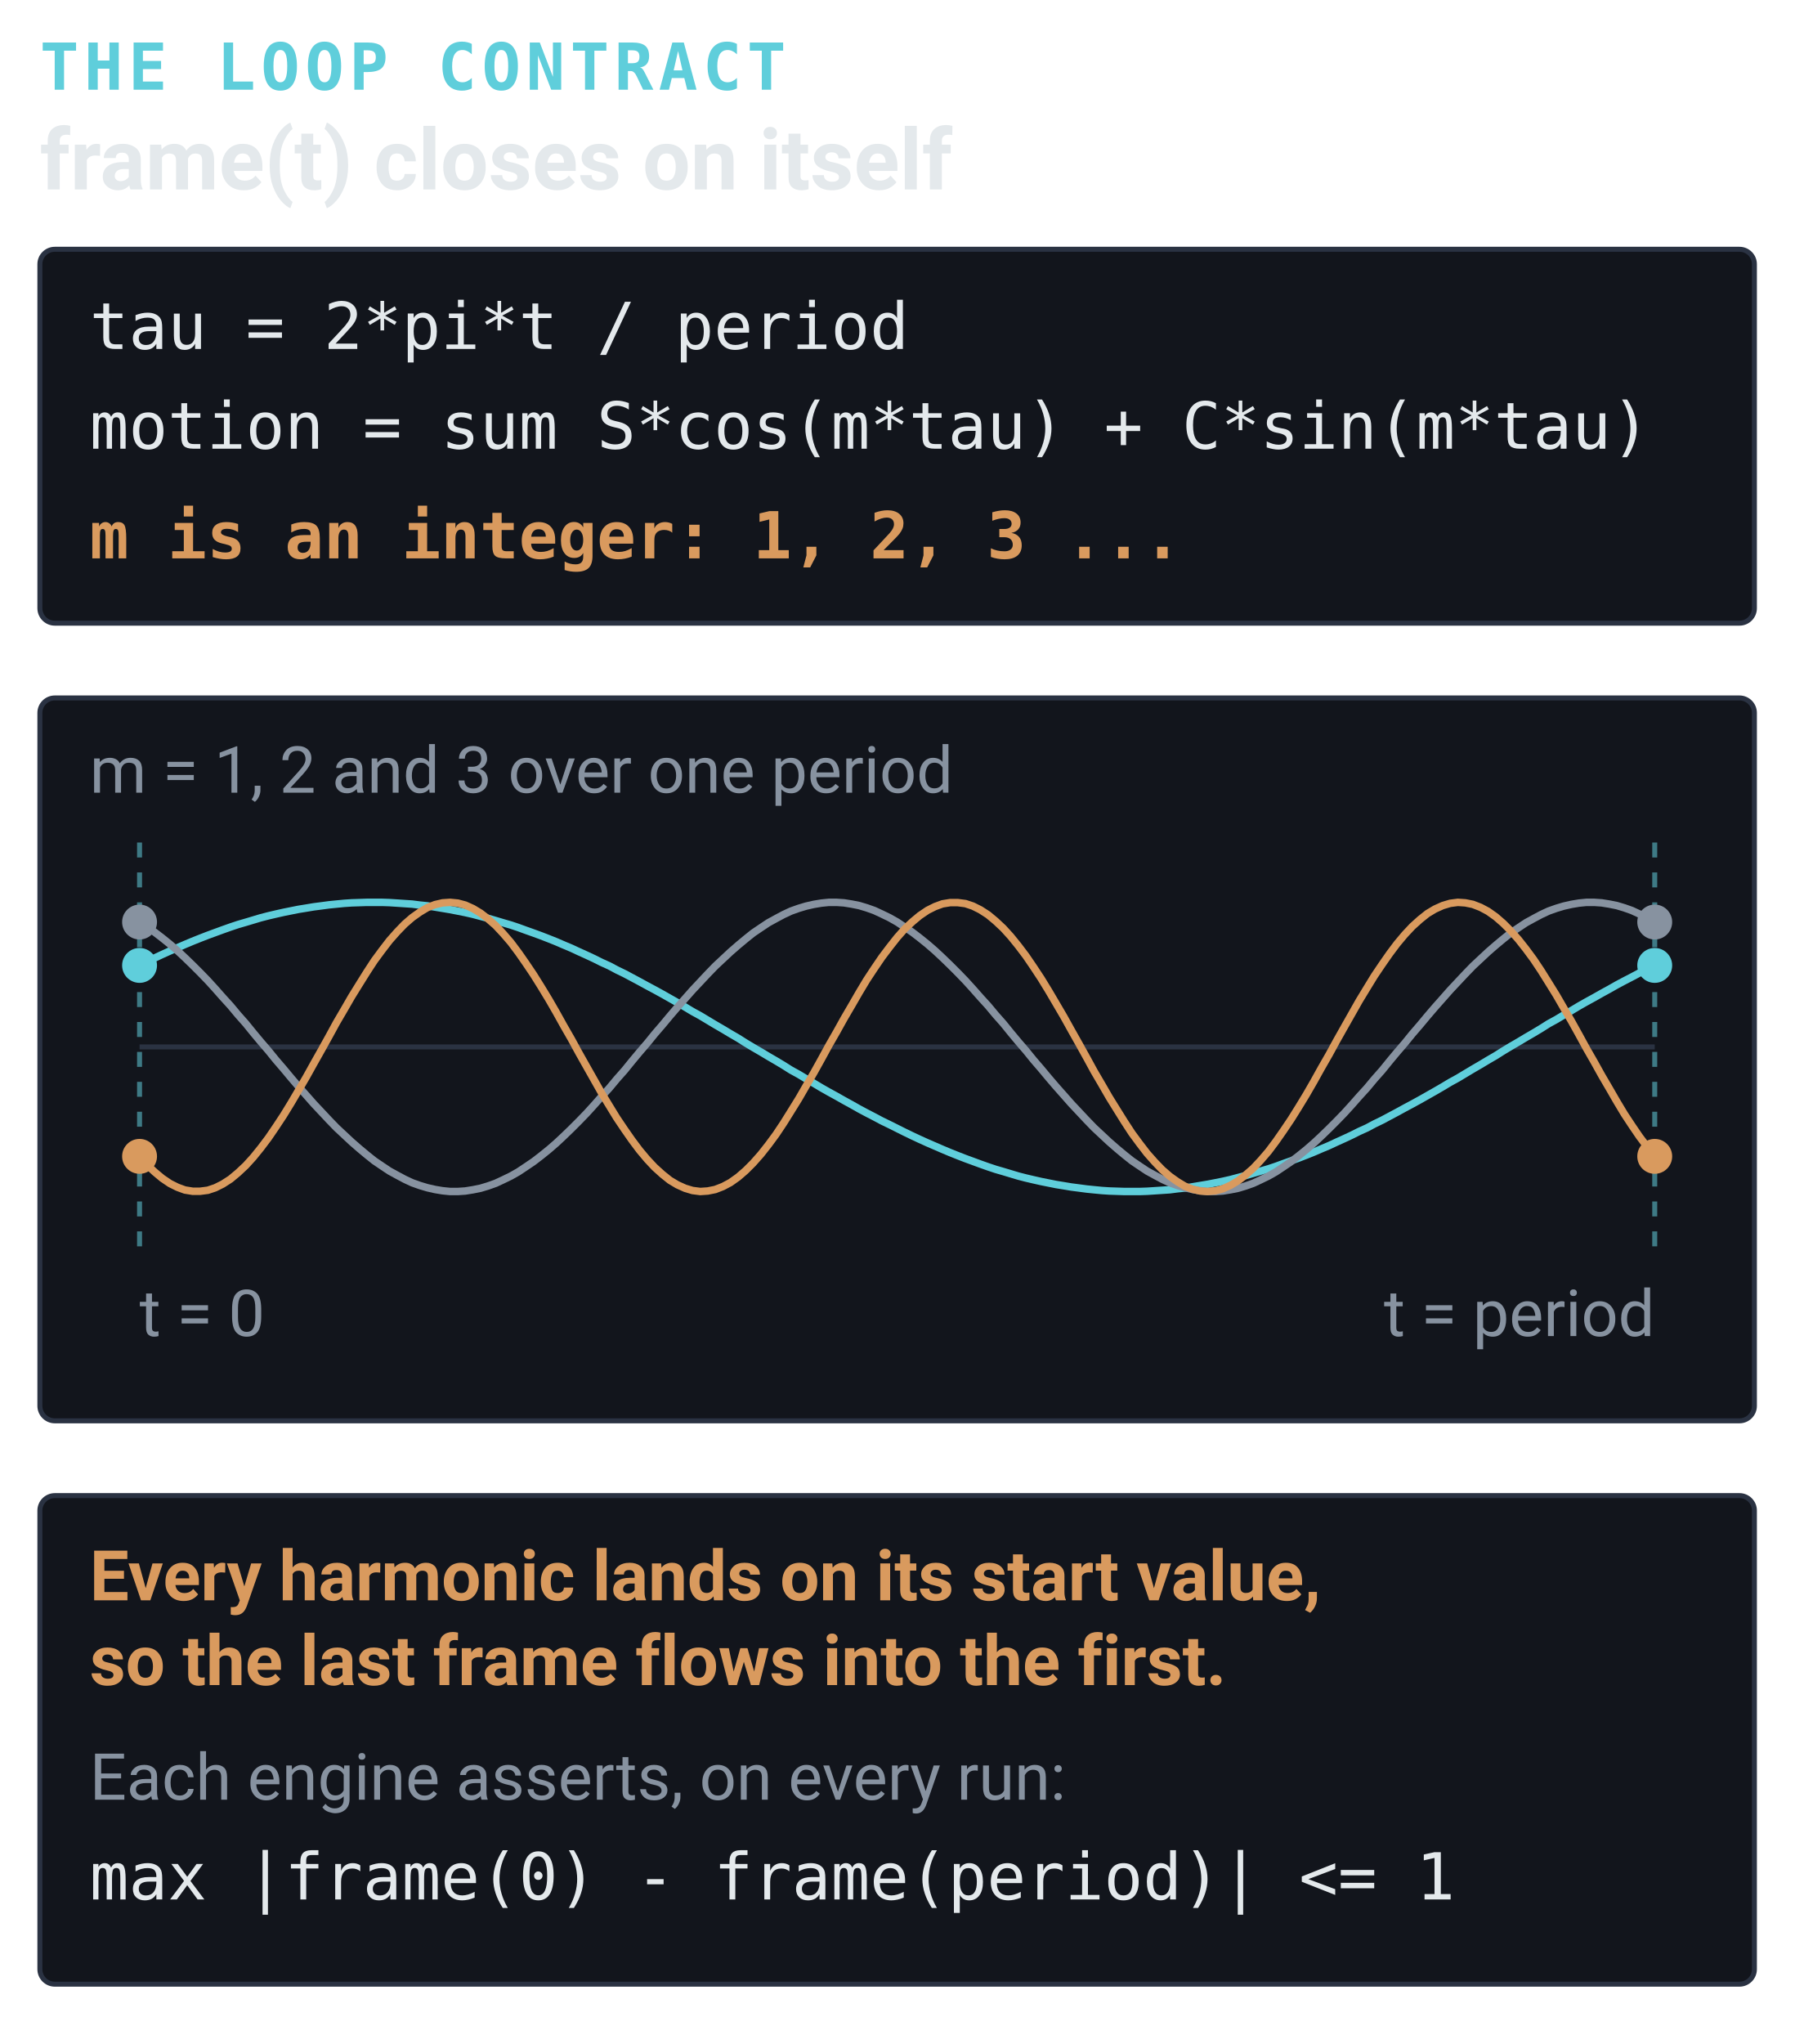
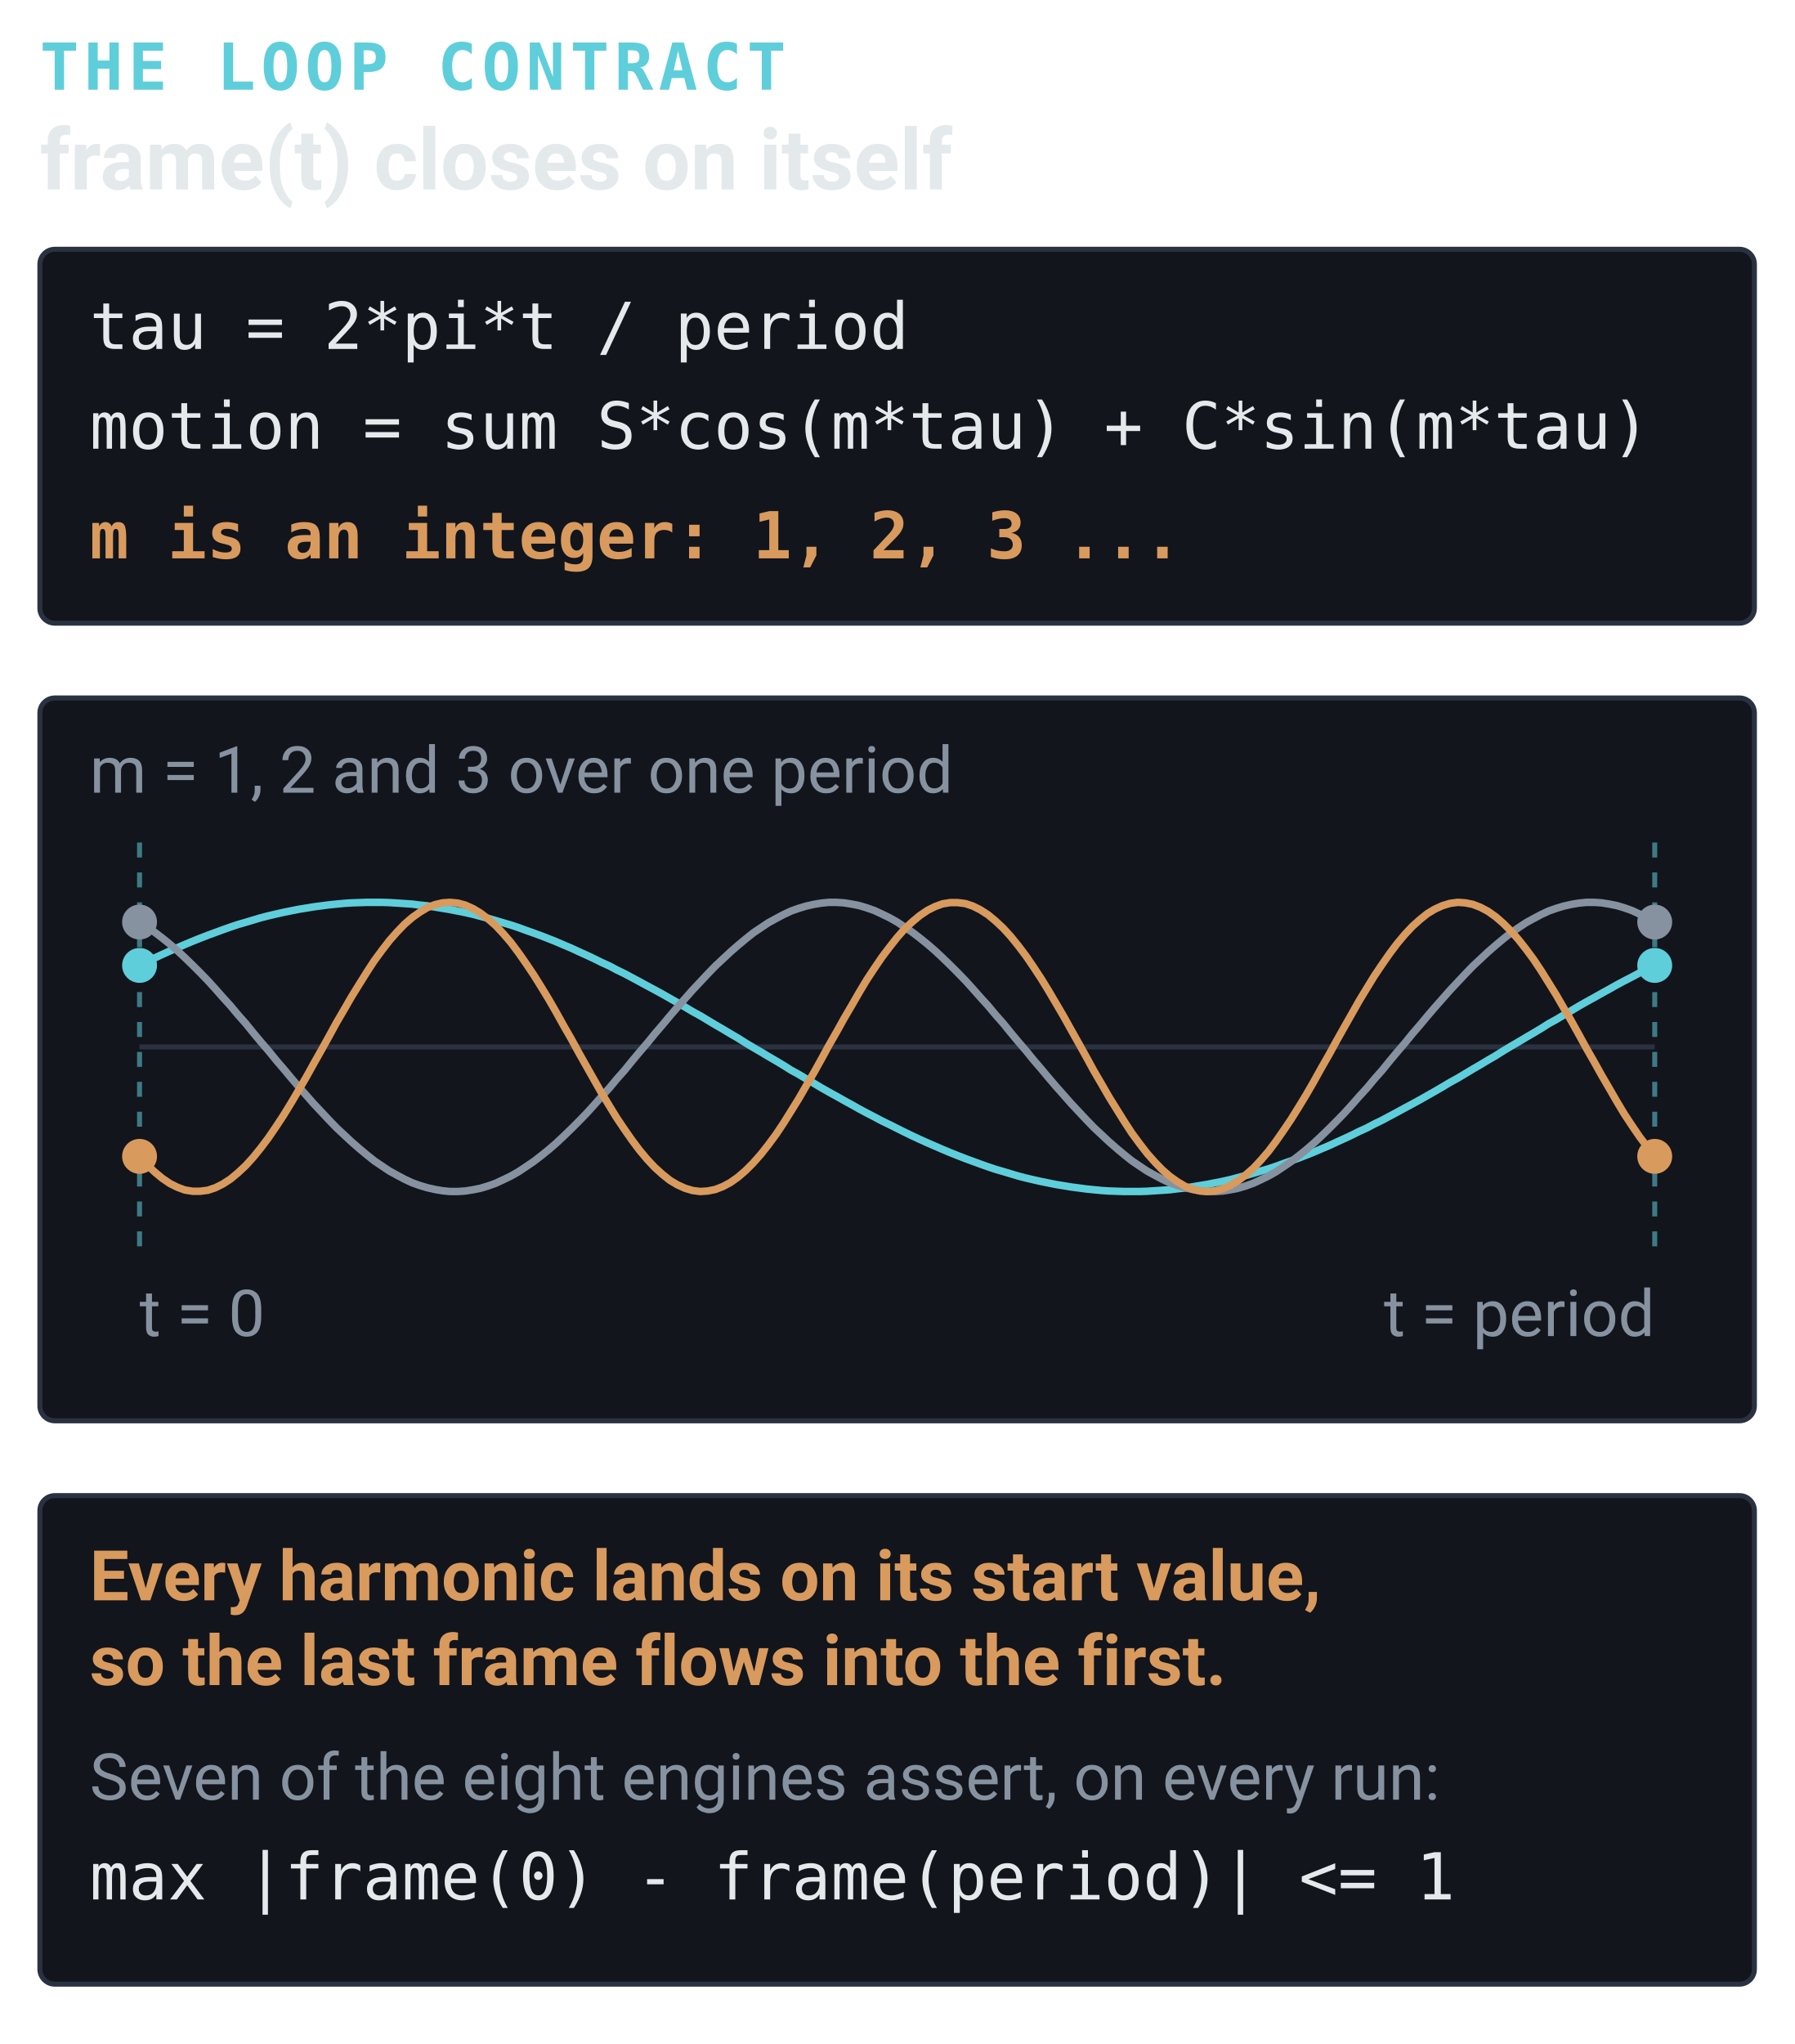
<svg xmlns="http://www.w3.org/2000/svg" viewBox="0 0 720 820" width="720" height="820" role="img" aria-labelledby="t d">
  <style>
 .n{fill:#12151C;stroke:#2A3242;stroke-width:2;rx:6}
 .ttl{font:600 34px ui-sans-serif,system-ui,-apple-system,'Segoe UI',Roboto,sans-serif;fill:#E4E9EC}
 .lab{font:600 30px ui-sans-serif,system-ui,-apple-system,'Segoe UI',Roboto,sans-serif;fill:#E4E9EC}
 .sub{font:400 26px ui-sans-serif,system-ui,-apple-system,'Segoe UI',Roboto,sans-serif;fill:#8792A0}
 .k{font:600 26px ui-monospace,SFMono-Regular,Menlo,monospace;fill:#5FCEDB;letter-spacing:.08em}
 .code{font:400 26px ui-monospace,SFMono-Regular,Menlo,monospace;fill:#E4E9EC}
 .gate{font:600 28px ui-sans-serif,system-ui,-apple-system,'Segoe UI',Roboto,sans-serif;fill:#D99A5E}
 .amb{font:600 26px ui-monospace,SFMono-Regular,Menlo,monospace;fill:#D99A5E}
</style>
  <defs>
    <marker id="a" viewBox="0 0 10 10" refX="9" refY="5" markerWidth="7" markerHeight="7" orient="auto-start-reverse">
      <path d="M0 0 10 5 0 10z" fill="#5A6675" />
    </marker>
  </defs>
  <text class="k" x="16" y="36">THE LOOP CONTRACT</text>
  <text class="ttl" x="16" y="76">frame(t) closes on itself</text>
  <rect class="n" x="16" y="100" width="688" height="150" />
  <text class="code" x="36" y="140">tau = 2*pi*t / period</text>
  <text class="code" x="36" y="180">motion = sum S*cos(m*tau) + C*sin(m*tau)</text>
  <text class="amb" x="36" y="224">m is an integer: 1, 2, 3 ...</text>
  <rect class="n" x="16" y="280" width="688" height="290" />
  <line x1="56" y1="420" x2="664" y2="420" stroke="#2A3242" stroke-width="2" />
  <line x1="56" y1="338" x2="56" y2="502" stroke="#3E7A85" stroke-width="2" stroke-dasharray="6 6" />
  <line x1="664" y1="338" x2="664" y2="502" stroke="#3E7A85" stroke-width="2" stroke-dasharray="6 6" />
  <path d="M56.0 387.3 L59.0 385.8 L62.1 384.3 L65.1 382.9 L68.2 381.5 L71.2 380.2 L74.2 378.9 L77.3 377.6 L80.3 376.4 L83.4 375.2 L86.4 374.1 L89.4 373.0 L92.5 371.9 L95.5 370.9 L98.6 370.0 L101.6 369.1 L104.6 368.2 L107.7 367.4 L110.7 366.7 L113.8 366.0 L116.8 365.4 L119.8 364.8 L122.9 364.3 L125.9 363.8 L129.0 363.4 L132.0 363.0 L135.0 362.7 L138.1 362.4 L141.1 362.2 L144.2 362.1 L147.2 362.0 L150.2 362.0 L153.3 362.0 L156.3 362.1 L159.4 362.3 L162.4 362.5 L165.4 362.7 L168.5 363.1 L171.5 363.4 L174.6 363.9 L177.6 364.4 L180.6 364.9 L183.7 365.5 L186.7 366.1 L189.8 366.8 L192.8 367.6 L195.8 368.4 L198.9 369.3 L201.9 370.2 L205.0 371.1 L208.0 372.1 L211.0 373.2 L214.1 374.3 L217.1 375.4 L220.2 376.6 L223.2 377.8 L226.2 379.1 L229.3 380.4 L232.3 381.8 L235.4 383.2 L238.4 384.6 L241.4 386.1 L244.5 387.5 L247.5 389.1 L250.6 390.6 L253.6 392.2 L256.6 393.8 L259.7 395.5 L262.7 397.1 L265.8 398.8 L268.8 400.5 L271.8 402.2 L274.9 404.0 L277.9 405.8 L281.0 407.5 L284.0 409.3 L287.0 411.1 L290.1 412.9 L293.1 414.7 L296.2 416.5 L299.2 418.4 L302.2 420.2 L305.3 422.0 L308.3 423.8 L311.4 425.6 L314.4 427.4 L317.4 429.3 L320.5 431.0 L323.5 432.8 L326.6 434.6 L329.6 436.4 L332.6 438.1 L335.7 439.8 L338.7 441.5 L341.8 443.2 L344.8 444.9 L347.8 446.5 L350.9 448.1 L353.9 449.7 L357.0 451.2 L360.0 452.7 L363.0 454.2 L366.1 455.7 L369.1 457.1 L372.2 458.5 L375.2 459.8 L378.2 461.1 L381.3 462.4 L384.3 463.6 L387.4 464.8 L390.4 465.9 L393.4 467.0 L396.5 468.1 L399.5 469.1 L402.6 470.0 L405.6 470.9 L408.6 471.8 L411.7 472.6 L414.7 473.3 L417.8 474.0 L420.8 474.6 L423.8 475.2 L426.9 475.7 L429.9 476.2 L433.0 476.6 L436.0 477.0 L439.0 477.3 L442.1 477.6 L445.1 477.8 L448.2 477.9 L451.2 478.0 L454.2 478.0 L457.3 478.0 L460.3 477.9 L463.4 477.7 L466.4 477.5 L469.4 477.3 L472.5 476.9 L475.5 476.6 L478.6 476.1 L481.6 475.6 L484.6 475.1 L487.7 474.5 L490.7 473.9 L493.8 473.2 L496.8 472.4 L499.8 471.6 L502.9 470.7 L505.9 469.8 L509.0 468.9 L512.0 467.9 L515.0 466.8 L518.1 465.7 L521.1 464.6 L524.2 463.4 L527.2 462.2 L530.2 460.9 L533.3 459.6 L536.3 458.2 L539.4 456.8 L542.4 455.4 L545.4 453.9 L548.5 452.5 L551.5 450.9 L554.6 449.4 L557.6 447.8 L560.6 446.2 L563.7 444.5 L566.7 442.9 L569.8 441.2 L572.8 439.5 L575.8 437.8 L578.9 436.0 L581.9 434.2 L585.0 432.5 L588.0 430.7 L591.0 428.9 L594.1 427.1 L597.1 425.3 L600.2 423.5 L603.2 421.6 L606.2 419.8 L609.3 418.0 L612.3 416.2 L615.4 414.4 L618.4 412.6 L621.4 410.7 L624.5 409.0 L627.5 407.2 L630.6 405.4 L633.6 403.6 L636.6 401.9 L639.7 400.2 L642.7 398.5 L645.8 396.8 L648.8 395.1 L651.8 393.5 L654.9 391.9 L657.9 390.3 L661.0 388.8 L664.0 387.3" fill="none" stroke="#5FCEDB" stroke-width="3" />
  <path d="M56.0 369.9 L59.0 371.9 L62.1 374.0 L65.1 376.3 L68.2 378.8 L71.2 381.4 L74.2 384.2 L77.3 387.2 L80.3 390.2 L83.4 393.4 L86.4 396.7 L89.4 400.1 L92.5 403.5 L95.5 407.1 L98.6 410.6 L101.6 414.3 L104.6 417.9 L107.7 421.5 L110.7 425.2 L113.8 428.8 L116.8 432.4 L119.8 435.9 L122.9 439.4 L125.9 442.8 L129.0 446.1 L132.0 449.3 L135.0 452.4 L138.1 455.3 L141.1 458.1 L144.2 460.8 L147.2 463.3 L150.2 465.7 L153.3 467.8 L156.3 469.8 L159.4 471.5 L162.4 473.1 L165.4 474.5 L168.5 475.6 L171.5 476.5 L174.6 477.2 L177.6 477.7 L180.6 478.0 L183.7 478.0 L186.7 477.8 L189.8 477.3 L192.8 476.7 L195.8 475.8 L198.9 474.7 L201.9 473.3 L205.0 471.8 L208.0 470.1 L211.0 468.1 L214.1 466.0 L217.1 463.7 L220.2 461.2 L223.2 458.6 L226.2 455.8 L229.3 452.8 L232.3 449.8 L235.4 446.6 L238.4 443.3 L241.4 439.9 L244.5 436.5 L247.5 432.9 L250.6 429.4 L253.6 425.7 L256.6 422.1 L259.7 418.5 L262.7 414.8 L265.8 411.2 L268.8 407.6 L271.8 404.1 L274.9 400.6 L277.9 397.2 L281.0 393.9 L284.0 390.7 L287.0 387.6 L290.1 384.7 L293.1 381.9 L296.2 379.2 L299.2 376.7 L302.2 374.3 L305.3 372.2 L308.3 370.2 L311.4 368.5 L314.4 366.9 L317.4 365.5 L320.5 364.4 L323.5 363.5 L326.6 362.8 L329.6 362.3 L332.6 362.0 L335.7 362.0 L338.7 362.2 L341.8 362.7 L344.8 363.3 L347.8 364.2 L350.9 365.3 L353.9 366.7 L357.0 368.2 L360.0 369.9 L363.0 371.9 L366.1 374.0 L369.1 376.3 L372.2 378.8 L375.2 381.4 L378.2 384.2 L381.3 387.2 L384.3 390.2 L387.4 393.4 L390.4 396.7 L393.4 400.1 L396.5 403.5 L399.5 407.1 L402.6 410.6 L405.6 414.3 L408.6 417.9 L411.7 421.5 L414.7 425.2 L417.8 428.8 L420.8 432.4 L423.8 435.9 L426.9 439.4 L429.9 442.8 L433.0 446.1 L436.0 449.3 L439.0 452.4 L442.1 455.3 L445.1 458.1 L448.2 460.8 L451.2 463.3 L454.2 465.7 L457.3 467.8 L460.3 469.8 L463.4 471.5 L466.4 473.1 L469.4 474.5 L472.5 475.6 L475.5 476.5 L478.6 477.2 L481.6 477.7 L484.6 478.0 L487.7 478.0 L490.7 477.8 L493.8 477.3 L496.8 476.7 L499.8 475.8 L502.9 474.7 L505.9 473.3 L509.0 471.8 L512.0 470.1 L515.0 468.1 L518.1 466.0 L521.1 463.7 L524.2 461.2 L527.2 458.6 L530.2 455.8 L533.3 452.8 L536.3 449.8 L539.4 446.6 L542.4 443.3 L545.4 439.9 L548.5 436.5 L551.5 432.9 L554.6 429.4 L557.6 425.7 L560.6 422.1 L563.7 418.5 L566.7 414.8 L569.8 411.2 L572.8 407.6 L575.8 404.1 L578.9 400.6 L581.9 397.2 L585.0 393.9 L588.0 390.7 L591.0 387.6 L594.1 384.7 L597.1 381.9 L600.2 379.2 L603.2 376.7 L606.2 374.3 L609.3 372.2 L612.3 370.2 L615.4 368.5 L618.4 366.9 L621.4 365.5 L624.5 364.4 L627.5 363.5 L630.6 362.8 L633.6 362.3 L636.6 362.0 L639.7 362.0 L642.7 362.2 L645.8 362.7 L648.8 363.3 L651.8 364.2 L654.9 365.3 L657.9 366.7 L661.0 368.2 L664.0 369.9" fill="none" stroke="#8792A0" stroke-width="3" />
  <path d="M56.0 463.9 L59.0 467.3 L62.1 470.2 L65.1 472.7 L68.2 474.8 L71.2 476.3 L74.2 477.4 L77.3 477.9 L80.3 477.9 L83.4 477.5 L86.4 476.5 L89.4 475.0 L92.5 473.0 L95.5 470.5 L98.6 467.6 L101.6 464.3 L104.6 460.6 L107.7 456.5 L110.7 452.1 L113.8 447.4 L116.8 442.5 L119.8 437.4 L122.9 432.1 L125.9 426.7 L129.0 421.2 L132.0 415.8 L135.0 410.3 L138.1 405.0 L141.1 399.8 L144.2 394.8 L147.2 390.0 L150.2 385.4 L153.3 381.2 L156.3 377.3 L159.4 373.8 L162.4 370.7 L165.4 368.1 L168.5 365.9 L171.5 364.1 L174.6 362.9 L177.6 362.2 L180.6 362.0 L183.7 362.3 L186.7 363.1 L189.8 364.5 L192.8 366.3 L195.8 368.6 L198.9 371.3 L201.9 374.5 L205.0 378.1 L208.0 382.1 L211.0 386.4 L214.1 391.0 L217.1 395.8 L220.2 400.9 L223.2 406.1 L226.2 411.5 L229.3 416.9 L232.3 422.4 L235.4 427.9 L238.4 433.2 L241.4 438.5 L244.5 443.6 L247.5 448.5 L250.6 453.1 L253.6 457.4 L256.6 461.4 L259.7 465.1 L262.7 468.3 L265.8 471.1 L268.8 473.5 L271.8 475.3 L274.9 476.7 L277.9 477.6 L281.0 478.0 L284.0 477.8 L287.0 477.2 L290.1 476.0 L293.1 474.4 L296.2 472.2 L299.2 469.6 L302.2 466.6 L305.3 463.1 L308.3 459.3 L311.4 455.1 L314.4 450.6 L317.4 445.8 L320.5 440.8 L323.5 435.6 L326.6 430.3 L329.6 424.9 L332.6 419.4 L335.7 414.0 L338.7 408.6 L341.8 403.3 L344.8 398.1 L347.8 393.1 L350.9 388.4 L353.9 384.0 L357.0 379.9 L360.0 376.1 L363.0 372.7 L366.1 369.8 L369.1 367.3 L372.2 365.2 L375.2 363.7 L378.2 362.6 L381.3 362.1 L384.3 362.1 L387.4 362.5 L390.4 363.5 L393.4 365.0 L396.5 367.0 L399.5 369.5 L402.6 372.4 L405.6 375.7 L408.6 379.4 L411.7 383.5 L414.7 387.9 L417.8 392.6 L420.8 397.5 L423.8 402.6 L426.9 407.9 L429.9 413.3 L433.0 418.8 L436.0 424.2 L439.0 429.7 L442.1 435.0 L445.1 440.2 L448.2 445.2 L451.2 450.0 L454.2 454.6 L457.3 458.8 L460.3 462.7 L463.4 466.2 L466.4 469.3 L469.4 471.9 L472.5 474.1 L475.5 475.9 L478.6 477.1 L481.6 477.8 L484.6 478.0 L487.7 477.7 L490.7 476.9 L493.8 475.5 L496.8 473.7 L499.8 471.4 L502.9 468.7 L505.9 465.5 L509.0 461.9 L512.0 457.9 L515.0 453.6 L518.1 449.0 L521.1 444.2 L524.2 439.1 L527.2 433.9 L530.2 428.5 L533.3 423.1 L536.3 417.6 L539.4 412.1 L542.4 406.8 L545.4 401.5 L548.5 396.4 L551.5 391.5 L554.6 386.9 L557.6 382.6 L560.6 378.6 L563.7 374.9 L566.7 371.7 L569.8 368.9 L572.8 366.5 L575.8 364.7 L578.9 363.3 L581.9 362.4 L585.0 362.0 L588.0 362.2 L591.0 362.8 L594.1 364.0 L597.1 365.6 L600.2 367.8 L603.2 370.4 L606.2 373.4 L609.3 376.9 L612.3 380.7 L615.4 384.9 L618.4 389.4 L621.4 394.2 L624.5 399.2 L627.5 404.4 L630.6 409.7 L633.6 415.1 L636.6 420.6 L639.7 426.0 L642.7 431.4 L645.8 436.7 L648.8 441.9 L651.8 446.9 L654.9 451.6 L657.9 456.0 L661.0 460.1 L664.0 463.9" fill="none" stroke="#D99A5E" stroke-width="3" />
  <circle cx="56.0" cy="387.3" r="7" fill="#5FCEDB" />
  <circle cx="664.0" cy="387.3" r="7" fill="#5FCEDB" />
  <circle cx="56.0" cy="369.9" r="7" fill="#8792A0" />
  <circle cx="664.0" cy="369.9" r="7" fill="#8792A0" />
  <circle cx="56.0" cy="463.9" r="7" fill="#D99A5E" />
  <circle cx="664.0" cy="463.9" r="7" fill="#D99A5E" />
  <text class="sub" x="56" y="536">t = 0</text>
  <text class="sub" x="664" y="536" text-anchor="end">t = period</text>
  <text class="sub" x="36" y="318">m = 1, 2 and 3 over one period</text>
  <rect x="16" y="600" width="688" height="196" fill="#12151C" stroke="#2A3242" stroke-width="2" rx="6" />
  <text class="gate" x="36" y="642">Every harmonic lands on its start value,</text>
  <text class="gate" x="36" y="676">so the last frame flows into the first.</text>
-   <text class="sub" x="36" y="722">Each engine asserts, on every run:</text>
+   <text class="sub" x="36" y="722">Seven of the eight engines assert, on every run:</text>
  <text class="code" x="36" y="762">max |frame(0) - frame(period)| &lt;= 1</text>
</svg>
